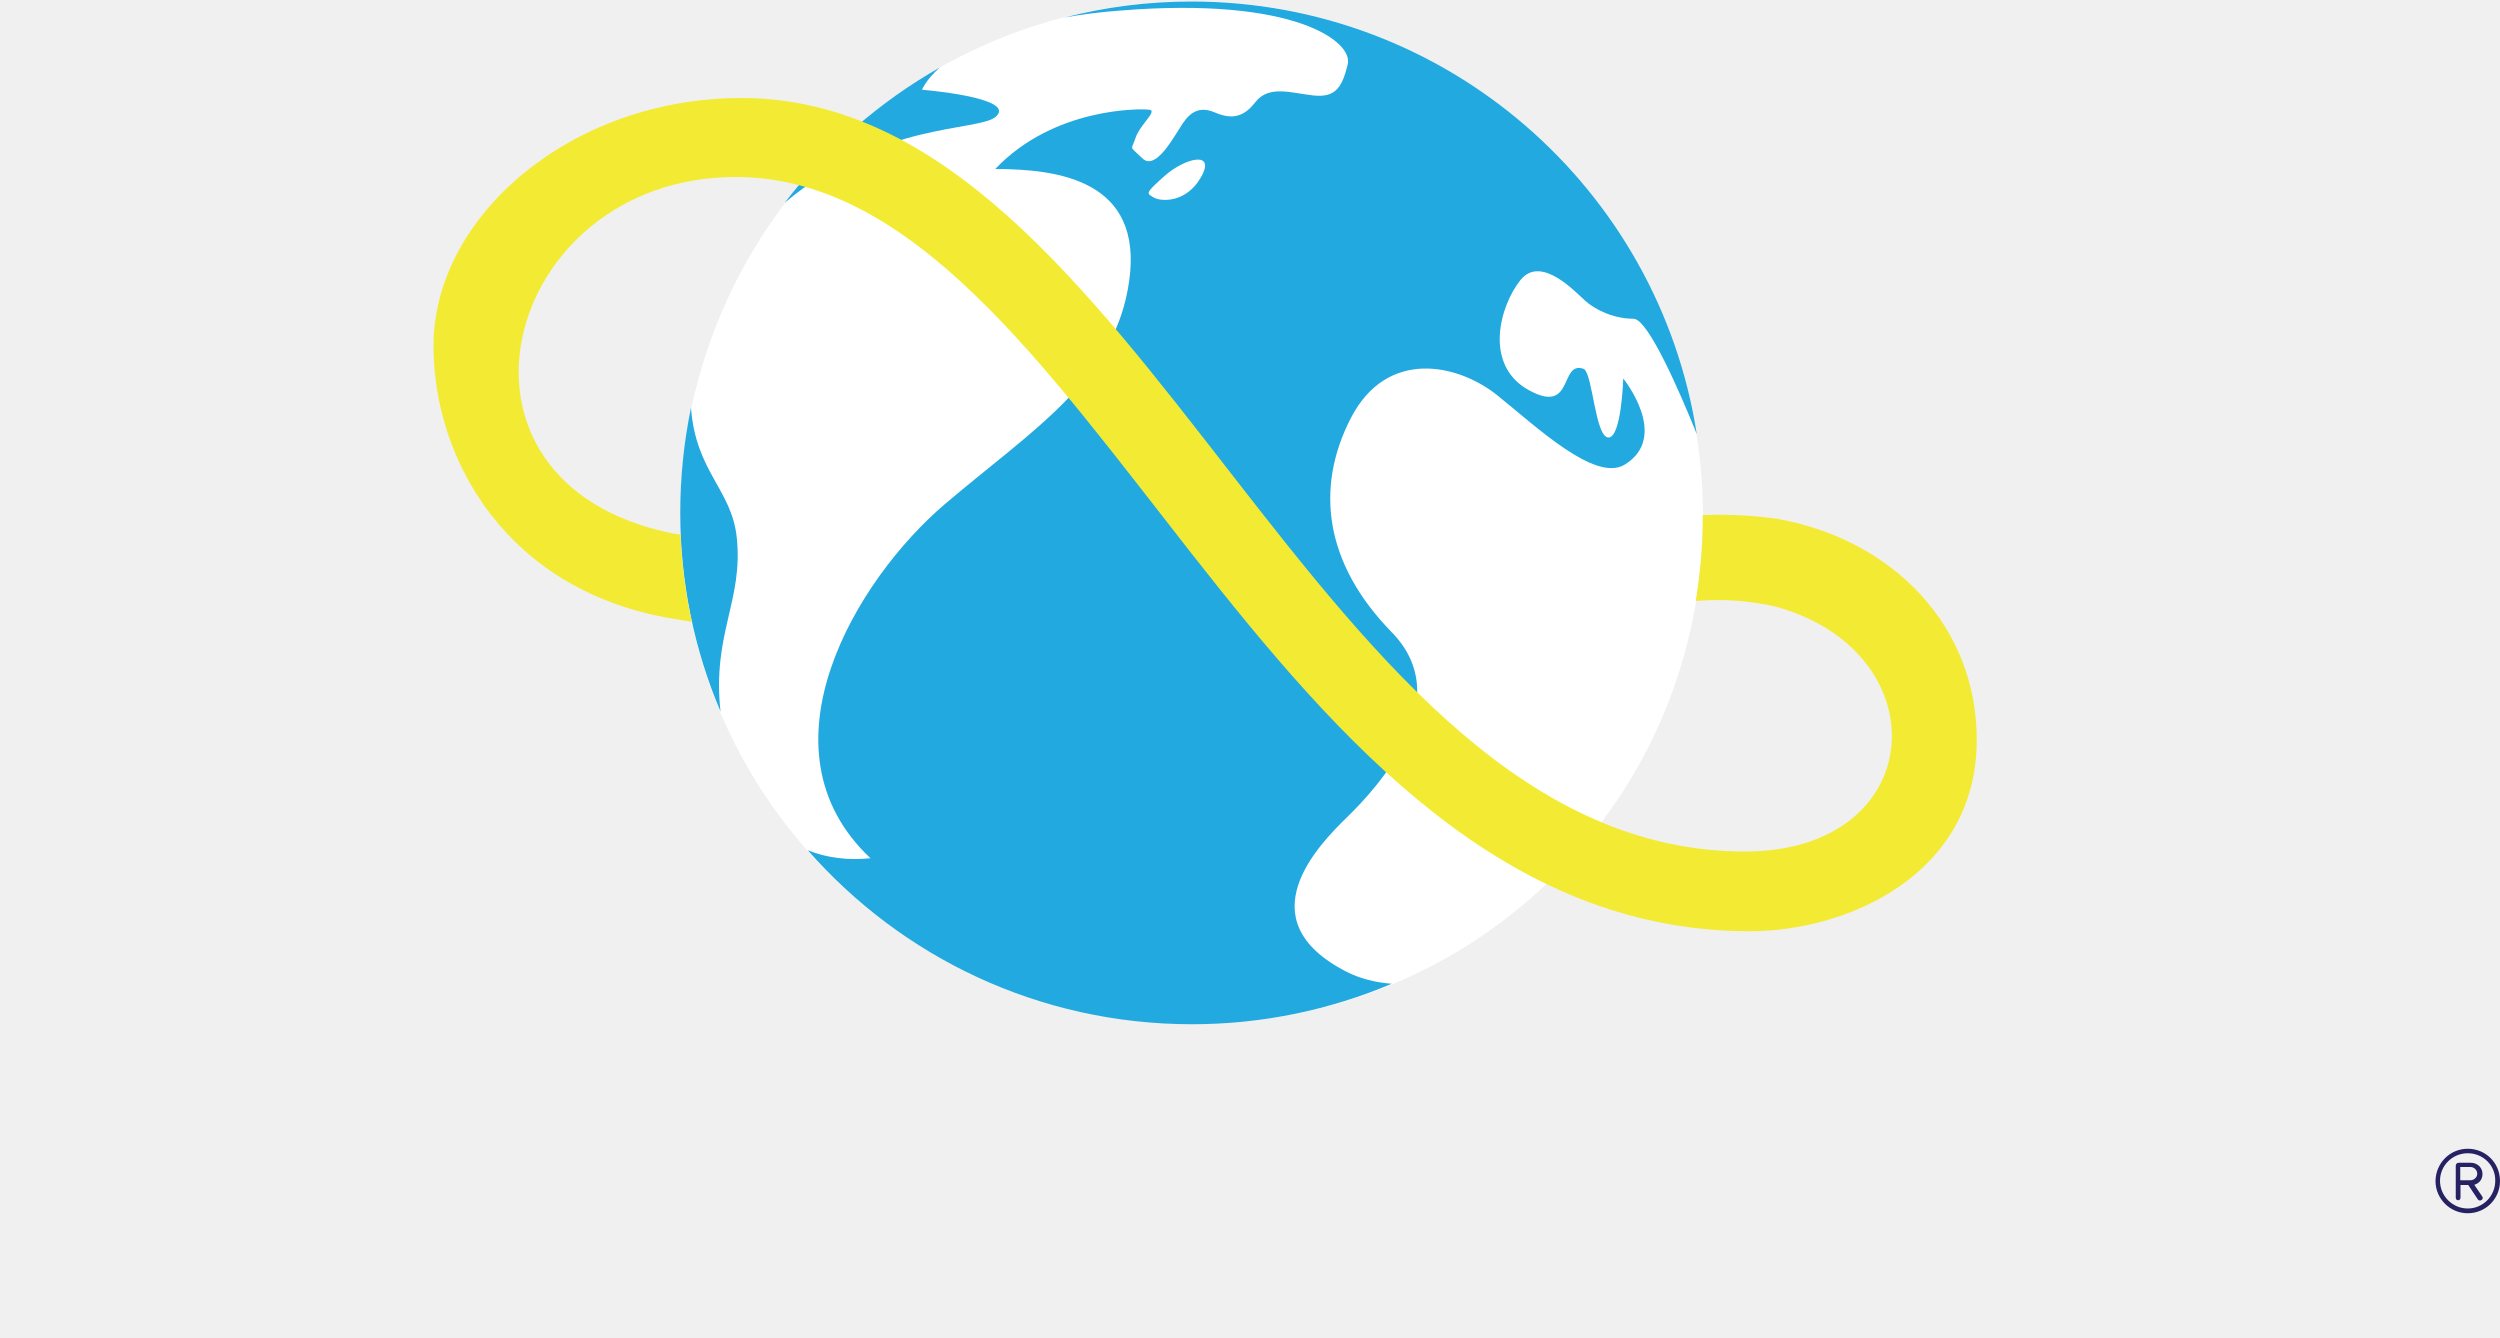
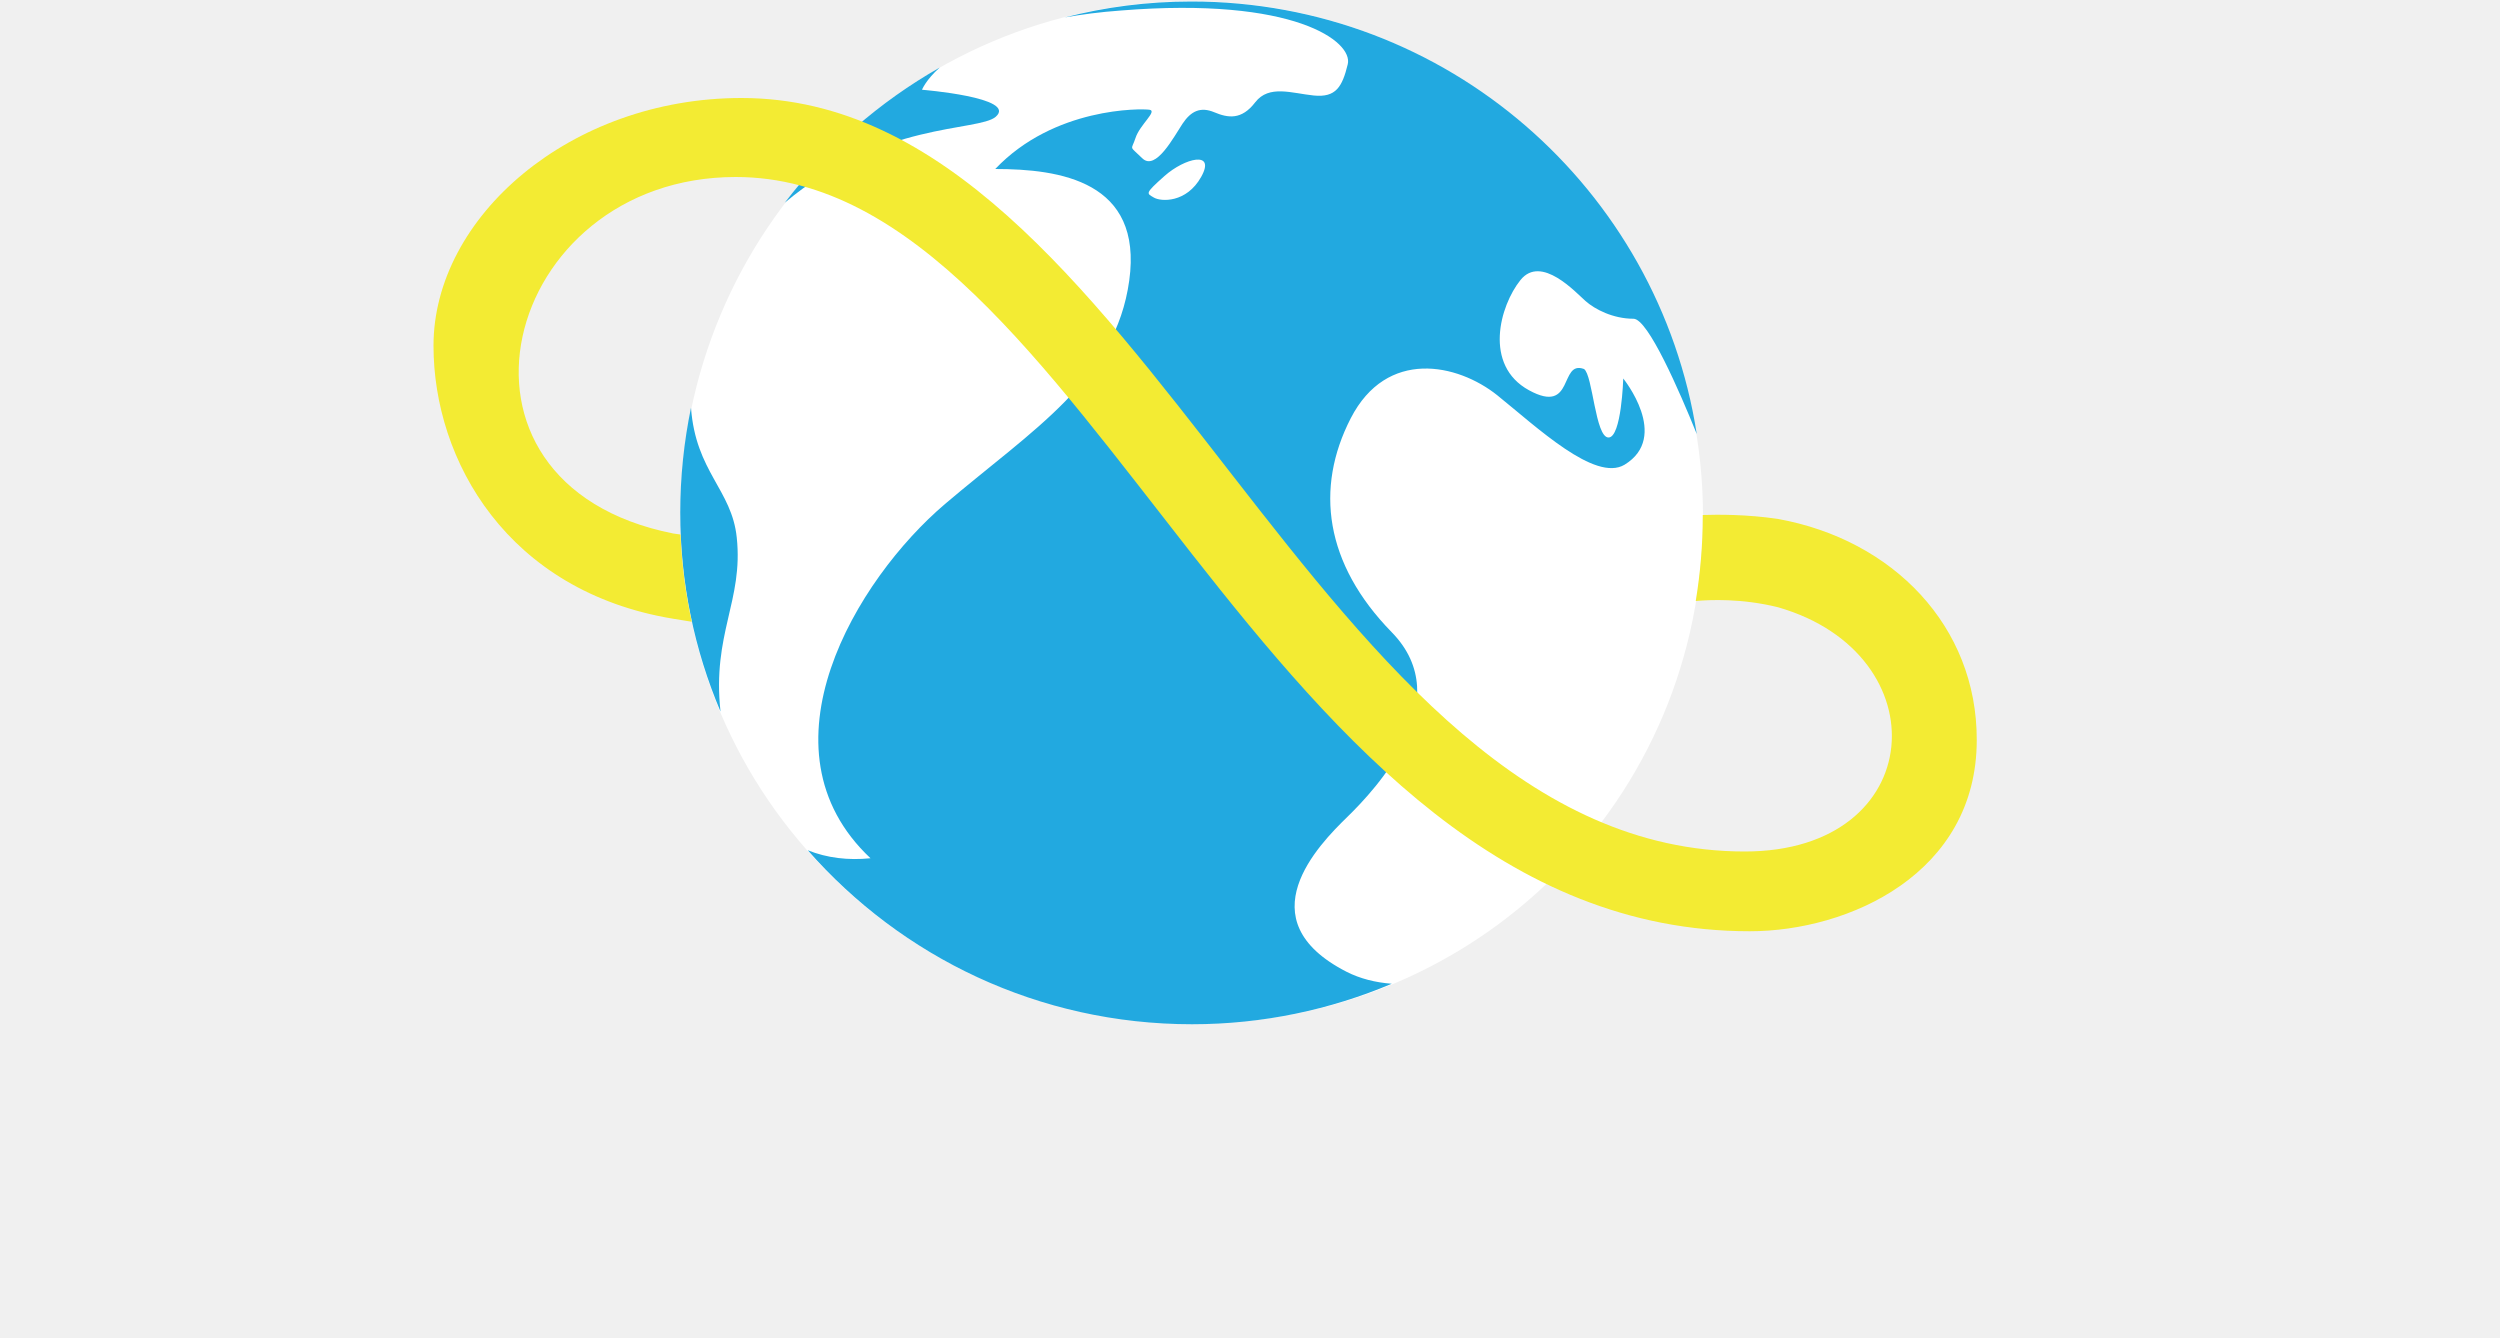
<svg xmlns="http://www.w3.org/2000/svg" version="1.1" id="Layer_1" x="50%" y="50%" viewBox="0 0 1000 535" style="enable-background:new 0 0 1000 535;" xml:space="preserve">
  <style type="text/css">
	.st0{fill:#252162;}
	.st1{fill-rule:evenodd;clip-rule:evenodd;fill:#FFFFFF;}
	.st2{fill-rule:evenodd;clip-rule:evenodd;fill:#22A9E0;}
	.st3{fill-rule:evenodd;clip-rule:evenodd;fill:#F3EB33;}
</style>
  <g>
    <path class="st1" d="M681.2,206.6c0,113.3-90.7,202.9-203.9,202.9s-205.1-90.4-205.1-203.7S363.4,0.5,476.6,0.5   S681.2,93.4,681.2,206.6z" />
    <g>
      <path class="st2" d="M294.7,215c-2-19.2-16.4-26.2-18.3-51.9c-2.8,13.5-4.3,27.6-4.3,41.9c0,28.2,5.7,55.1,16.1,79.6    C284.8,253.5,297.4,240.3,294.7,215z" />
      <path class="st2" d="M375.9,27c-24.1,13.7-45.2,32.1-62,54.1c38.6-32.6,77.5-28.4,84.4-34.4c8.8-7.7-29.5-10.8-29.5-10.8    S370.3,32,375.9,27z" />
      <path class="st2" d="M538.6,388.7c-40.6-20.8-11.1-50.8,0.3-61.9c11.4-11.1,44.6-46.5,17.8-73.9c-26.8-27.4-30.8-57.6-16.4-85.6    c14.4-28,42.7-21.9,58.6-9.2c15.9,12.8,39.1,34.8,50.9,27.8c18.4-11.2-0.5-34.5-0.5-34.5s-0.7,23.6-5.9,23.6    c-5.3,0-6.3-25.1-9.8-27.4c-10-3.7-3.7,18.5-22,8.5c-18.3-10-11.7-33.8-3.4-44.1c8.3-10.3,22.2,5.1,26,8.4    c3.7,3.3,11,7.1,19.2,7.1c5.8,0,18.4,29,25.3,46.1c-15.2-98-99.9-173-202.1-173c-17.5,0-34.5,2.2-50.8,6.4    c6.7-1.2,14.2-2.2,22.6-2.8c69.5-5.6,92.9,12.5,90.7,21.5c-2.2,9-4.7,13.4-13.6,12.5c-8.8-0.9-17.9-4.4-23.4,2.7    c-5.5,7.2-10.9,6.3-16.4,4c-5.5-2.3-9.3-0.5-12.7,4.6c-3.4,5.1-10.7,19.1-16.1,13.8c-5.4-5.3-4.4-2.9-2.7-8.1    c1.7-5.3,8.9-10.8,5.6-11.3c-3.3-0.5-38.2-1.1-61.7,23.7c25.8,0,59.1,4.8,53.6,44.6c-5.5,39.8-38.3,59.3-73.7,89.4    c-35.4,30.1-76.4,97.9-29.8,141.7c-8.9,0.9-17.4-0.1-25.1-3.2c37.5,42.7,92.4,69.6,153.7,69.6c28.3,0,55.3-5.8,79.9-16.2    C550.2,393,544.1,391.5,538.6,388.7z M480.5,70.7c-5.9,10.6-16.2,10-19,8.3c-2.8-1.7-3.8-1.4,4.3-8.6    C473.9,63.2,486.4,60.1,480.5,70.7z" />
    </g>
    <path class="st3" d="M711.3,207.6c-12.4-1.9-24.5-1.8-30.2-1.6c0,0.2,0,0.4,0,0.6c0,11.5-1,22.8-2.8,33.8   c5.6-0.5,18.4-1.1,32.9,2.5c65.1,18.7,60.2,97.7-13.3,97.7c-172.8,0-240.3-301.4-401.3-301.4c-68.5,0-123.2,47.6-123.2,99.1   c0,46,29.7,98.3,95.9,109.2l7.4,1.2c-2.5-11.3-4-23-4.5-34.9l-2.9-0.4c-100.5-20-68.6-142.6,25-142.6   c141.7,0,209.8,301.7,405.6,301.7c39.7,0,90.8-23.1,90.8-76.5C790.8,250.4,757.1,215.9,711.3,207.6z" />
  </g>
  <g>
-     <path class="st0" d="M987.1,459.5c7.2,0,12.9,5.7,12.9,12.9c0,7.1-5.7,12.9-12.9,12.9c-7.1,0-12.9-5.8-12.9-12.9   C974.3,465.2,980,459.5,987.1,459.5z M987.1,461.3c-6.1,0-11.1,4.9-11.1,11c0,6.1,5,11.1,11.1,11.1c6.1,0,11-5,11-11.1   C998.2,466.2,993.3,461.3,987.1,461.3z M987.3,474h-3.1v5.1c0,0.5-0.4,1-0.9,1c-0.6,0-1-0.4-1-1v-12.8c0-0.7,0.5-1.2,1.2-1.2h4.8   c2.5,0,4.7,1.8,4.7,4.5c0,2.9-2.3,4.1-3.3,4.3l3.2,4.7c0.1,0.2,0.2,0.4,0.2,0.5c0,0.6-0.5,1.1-1.1,1.1c-0.4,0-0.7-0.2-0.9-0.5   L987.3,474z M988.2,466.8h-4.1v5.3h4.1c1.3,0,2.7-1.1,2.7-2.6C990.9,467.9,989.5,466.8,988.2,466.8z" />
-   </g>
+ 	
+ </g>
</svg>
